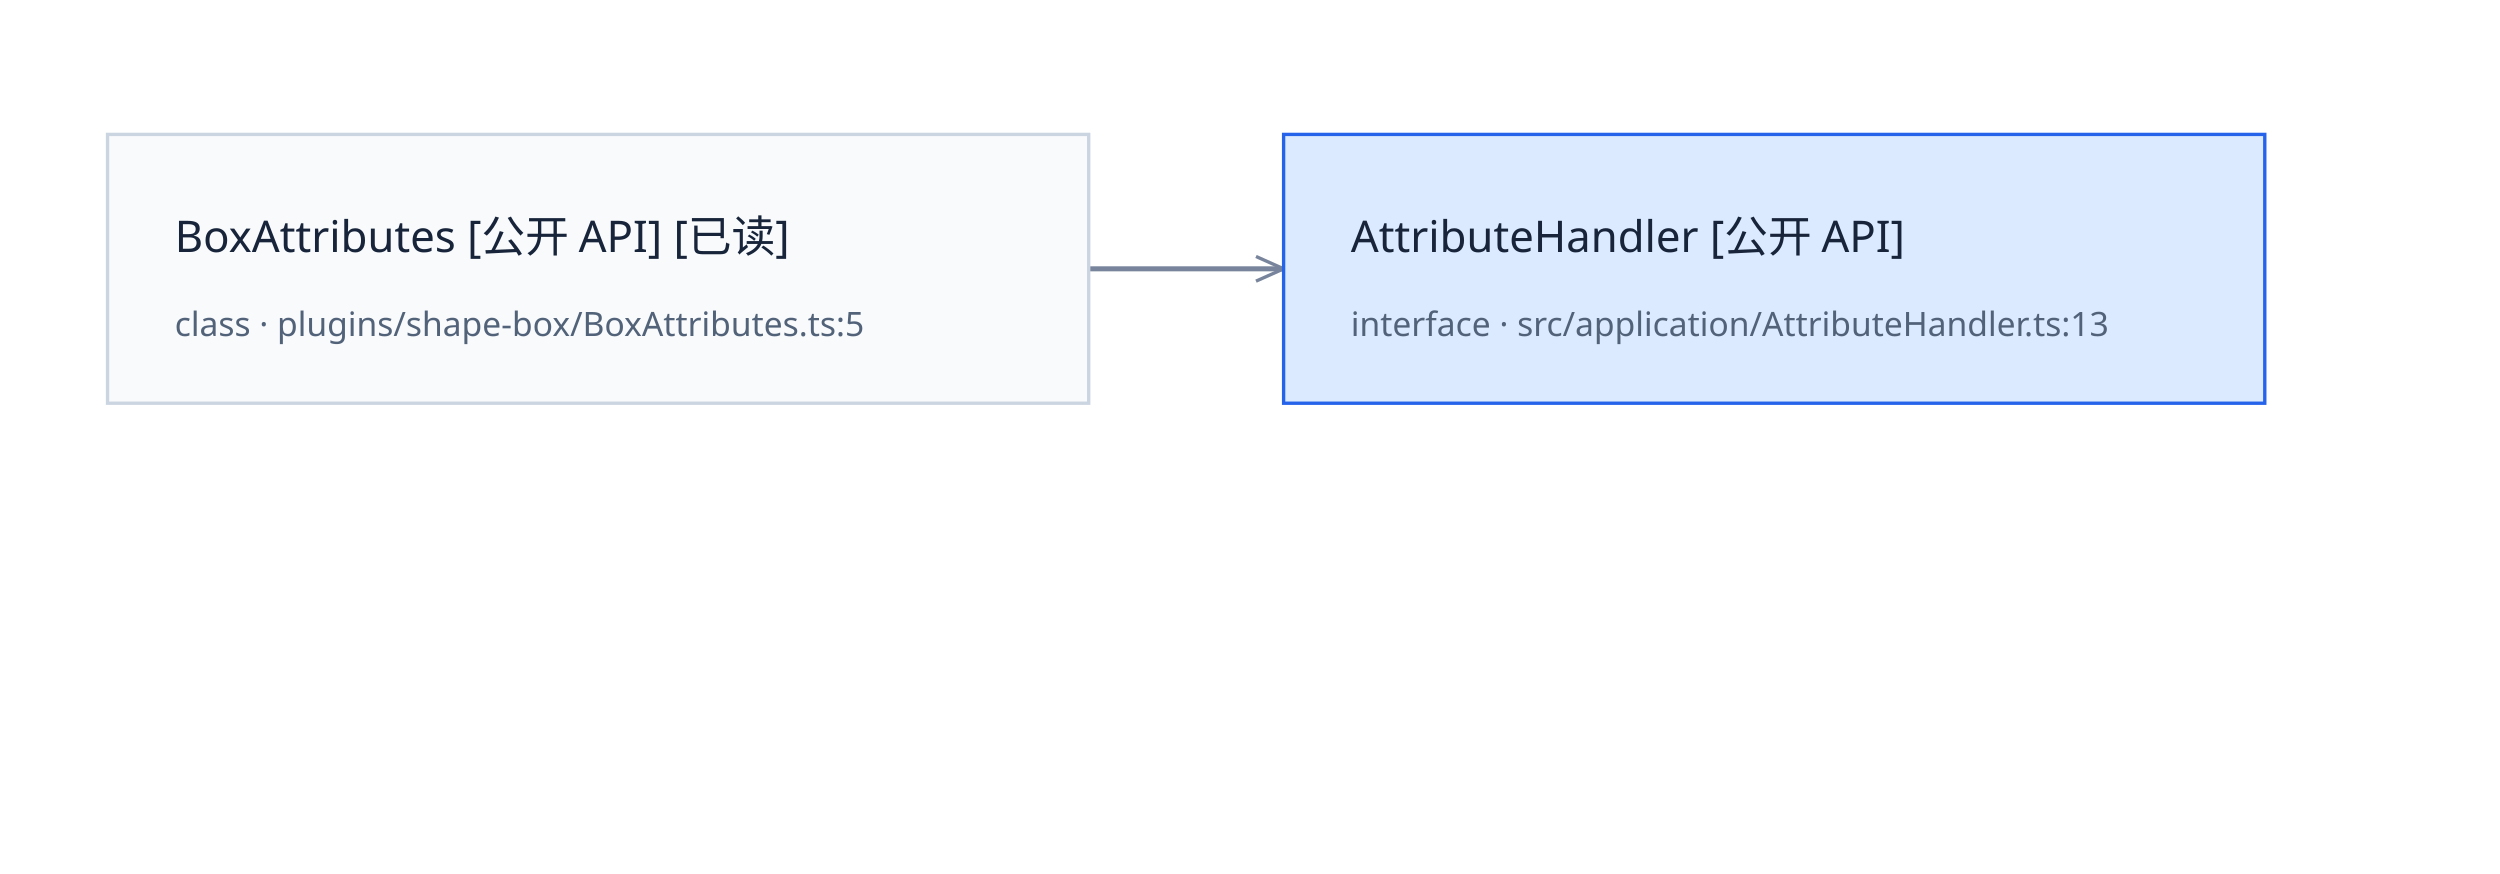
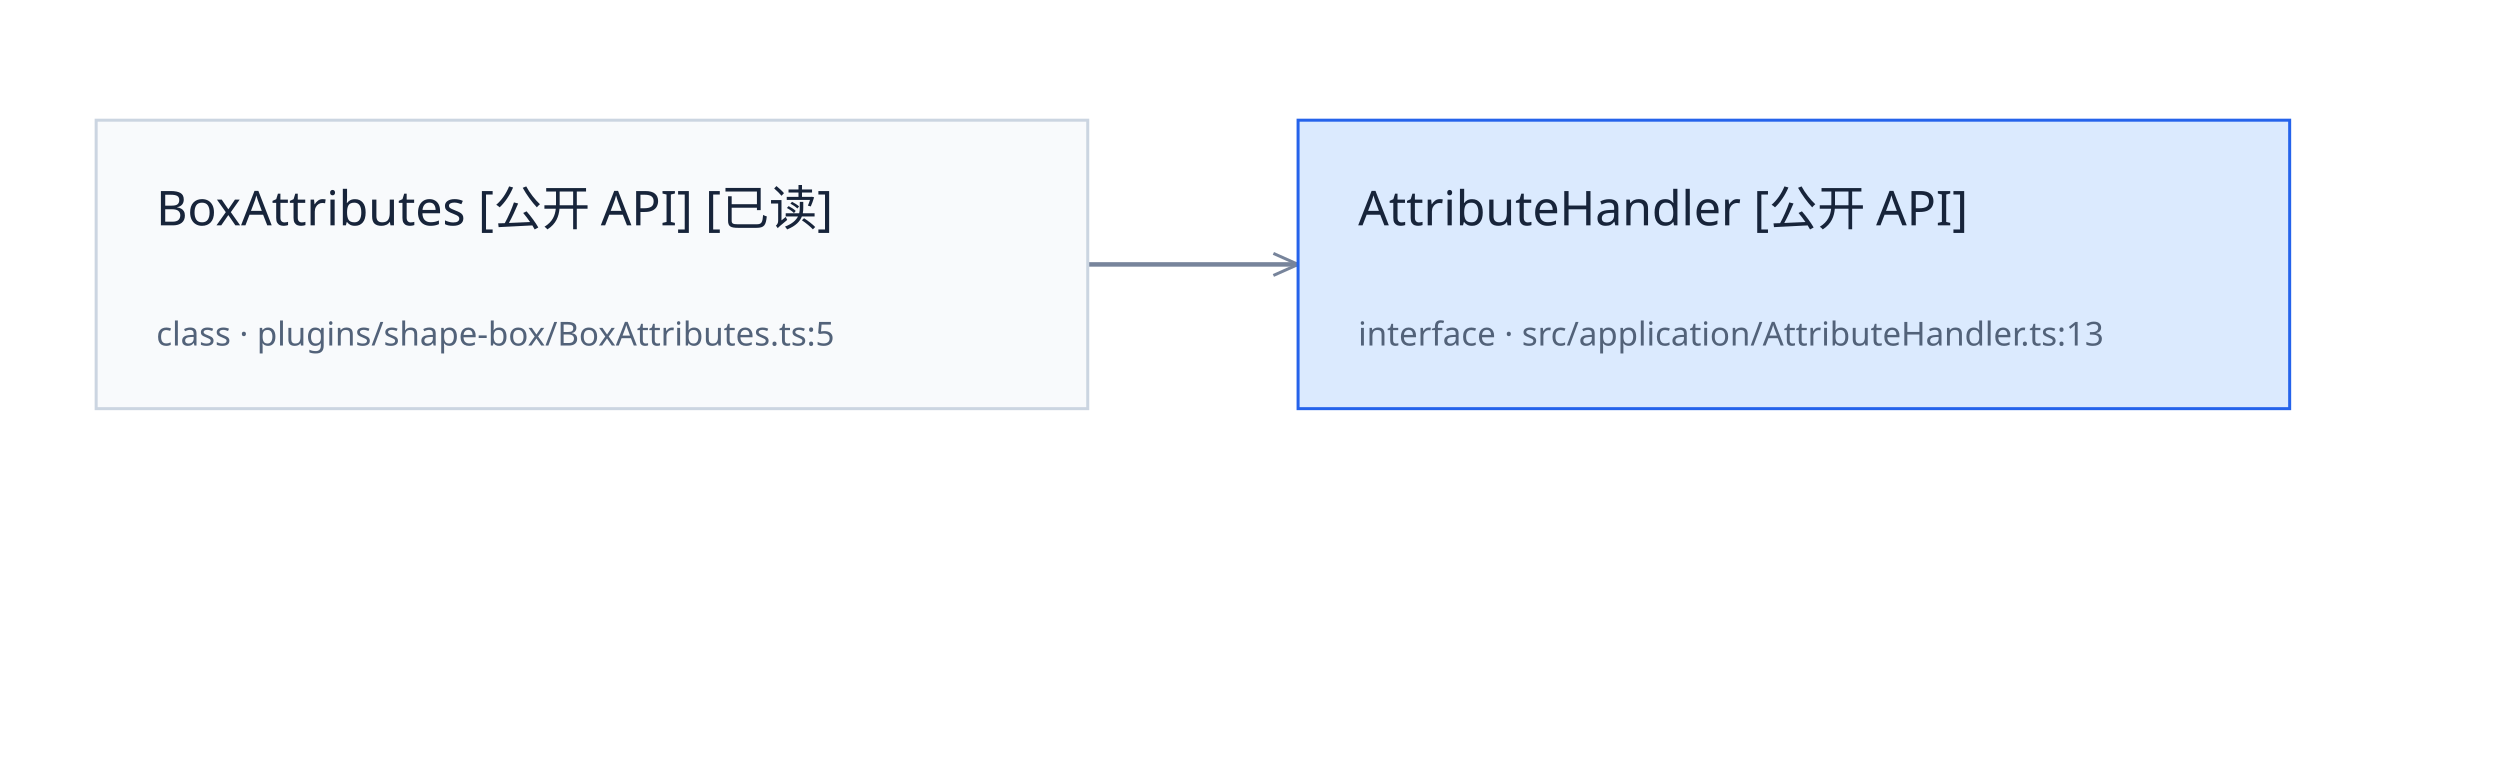
- <svg xmlns="http://www.w3.org/2000/svg" viewBox="0 0 744 260" width="744" height="260">
-   <line data-relation-id="relation:plugins/shape-box/BoxAttributes.ts:implements:260" id="edge-0-1" x1="324" y1="80" x2="382" y2="80" stroke="#77849b" stroke-width="1.5" />
-   <line id="edge-0-arrow-0" x1="382" y1="80" x2="373.782" y2="83.67" stroke="#77849b" />
-   <line id="edge-0-arrow-1" x1="382" y1="80" x2="373.782" y2="76.33" stroke="#77849b" />
+ <svg xmlns="http://www.w3.org/2000/svg" viewBox="0 0 832 260" width="832" height="260">
+   <line data-relation-id="relation:plugins/shape-box/BoxAttributes.ts:implements:260" id="edge-0-1" x1="362" y1="88" x2="432" y2="88" stroke="#77849b" stroke-width="1.5" />
+   <line id="edge-0-arrow-0" x1="432" y1="88" x2="423.782" y2="91.67" stroke="#77849b" />
+   <line id="edge-0-arrow-1" x1="432" y1="88" x2="423.782" y2="84.33" stroke="#77849b" />
  <g data-node-id="symbol:plugins/shape-box/BoxAttributes.ts:class:222" role="button" tabindex="0" aria-label="BoxAttributes [公开 API] [已读]" id="atlas-node-0" data-kind="box">
-     <rect id="atlas-node-0-rect" x="32" y="40" width="292" height="80" fill="#f8fafc" stroke="#cbd5e1" />
-     <text font-family="system-ui, sans-serif" font-size="13" id="atlas-node-0-label" x="52" y="75" fill="#17243a">BoxAttributes [公开 API] [已读]</text>
+     <rect id="atlas-node-0-rect" x="32" y="40" width="330" height="96" fill="#f8fafc" stroke="#cbd5e1" />
+     <text font-family="system-ui, sans-serif" font-size="16" id="atlas-node-0-label" x="52" y="75" fill="#17243a">BoxAttributes [公开 API] [已读]</text>
  </g>
-   <text font-family="system-ui, sans-serif" font-size="10" pointer-events="none" id="atlas-note-0" x="52" y="100" fill="#526279">class · plugins/shape-box/BoxAttributes.ts:5</text>
+   <text font-family="system-ui, sans-serif" font-size="11" pointer-events="none" id="atlas-note-0" x="52" y="115" fill="#526279">class · plugins/shape-box/BoxAttributes.ts:5</text>
  <g data-node-id="symbol:src/application/AttributeHandler.ts:interface:415" role="button" tabindex="0" aria-label="AttributeHandler [公开 API]" id="atlas-node-1" data-kind="box">
-     <rect id="atlas-node-1-rect" x="382" y="40" width="292" height="80" fill="#dbeafe" stroke="#2563eb" />
-     <text font-family="system-ui, sans-serif" font-size="13" id="atlas-node-1-label" x="402" y="75" fill="#17243a">AttributeHandler [公开 API]</text>
+     <rect id="atlas-node-1-rect" x="432" y="40" width="330" height="96" fill="#dbeafe" stroke="#2563eb" />
+     <text font-family="system-ui, sans-serif" font-size="16" id="atlas-node-1-label" x="452" y="75" fill="#17243a">AttributeHandler [公开 API]</text>
  </g>
-   <text font-family="system-ui, sans-serif" font-size="10" pointer-events="none" id="atlas-note-1" x="402" y="100" fill="#526279">interface · src/application/AttributeHandler.ts:13</text>
+   <text font-family="system-ui, sans-serif" font-size="11" pointer-events="none" id="atlas-note-1" x="452" y="115" fill="#526279">interface · src/application/AttributeHandler.ts:13</text>
</svg>
